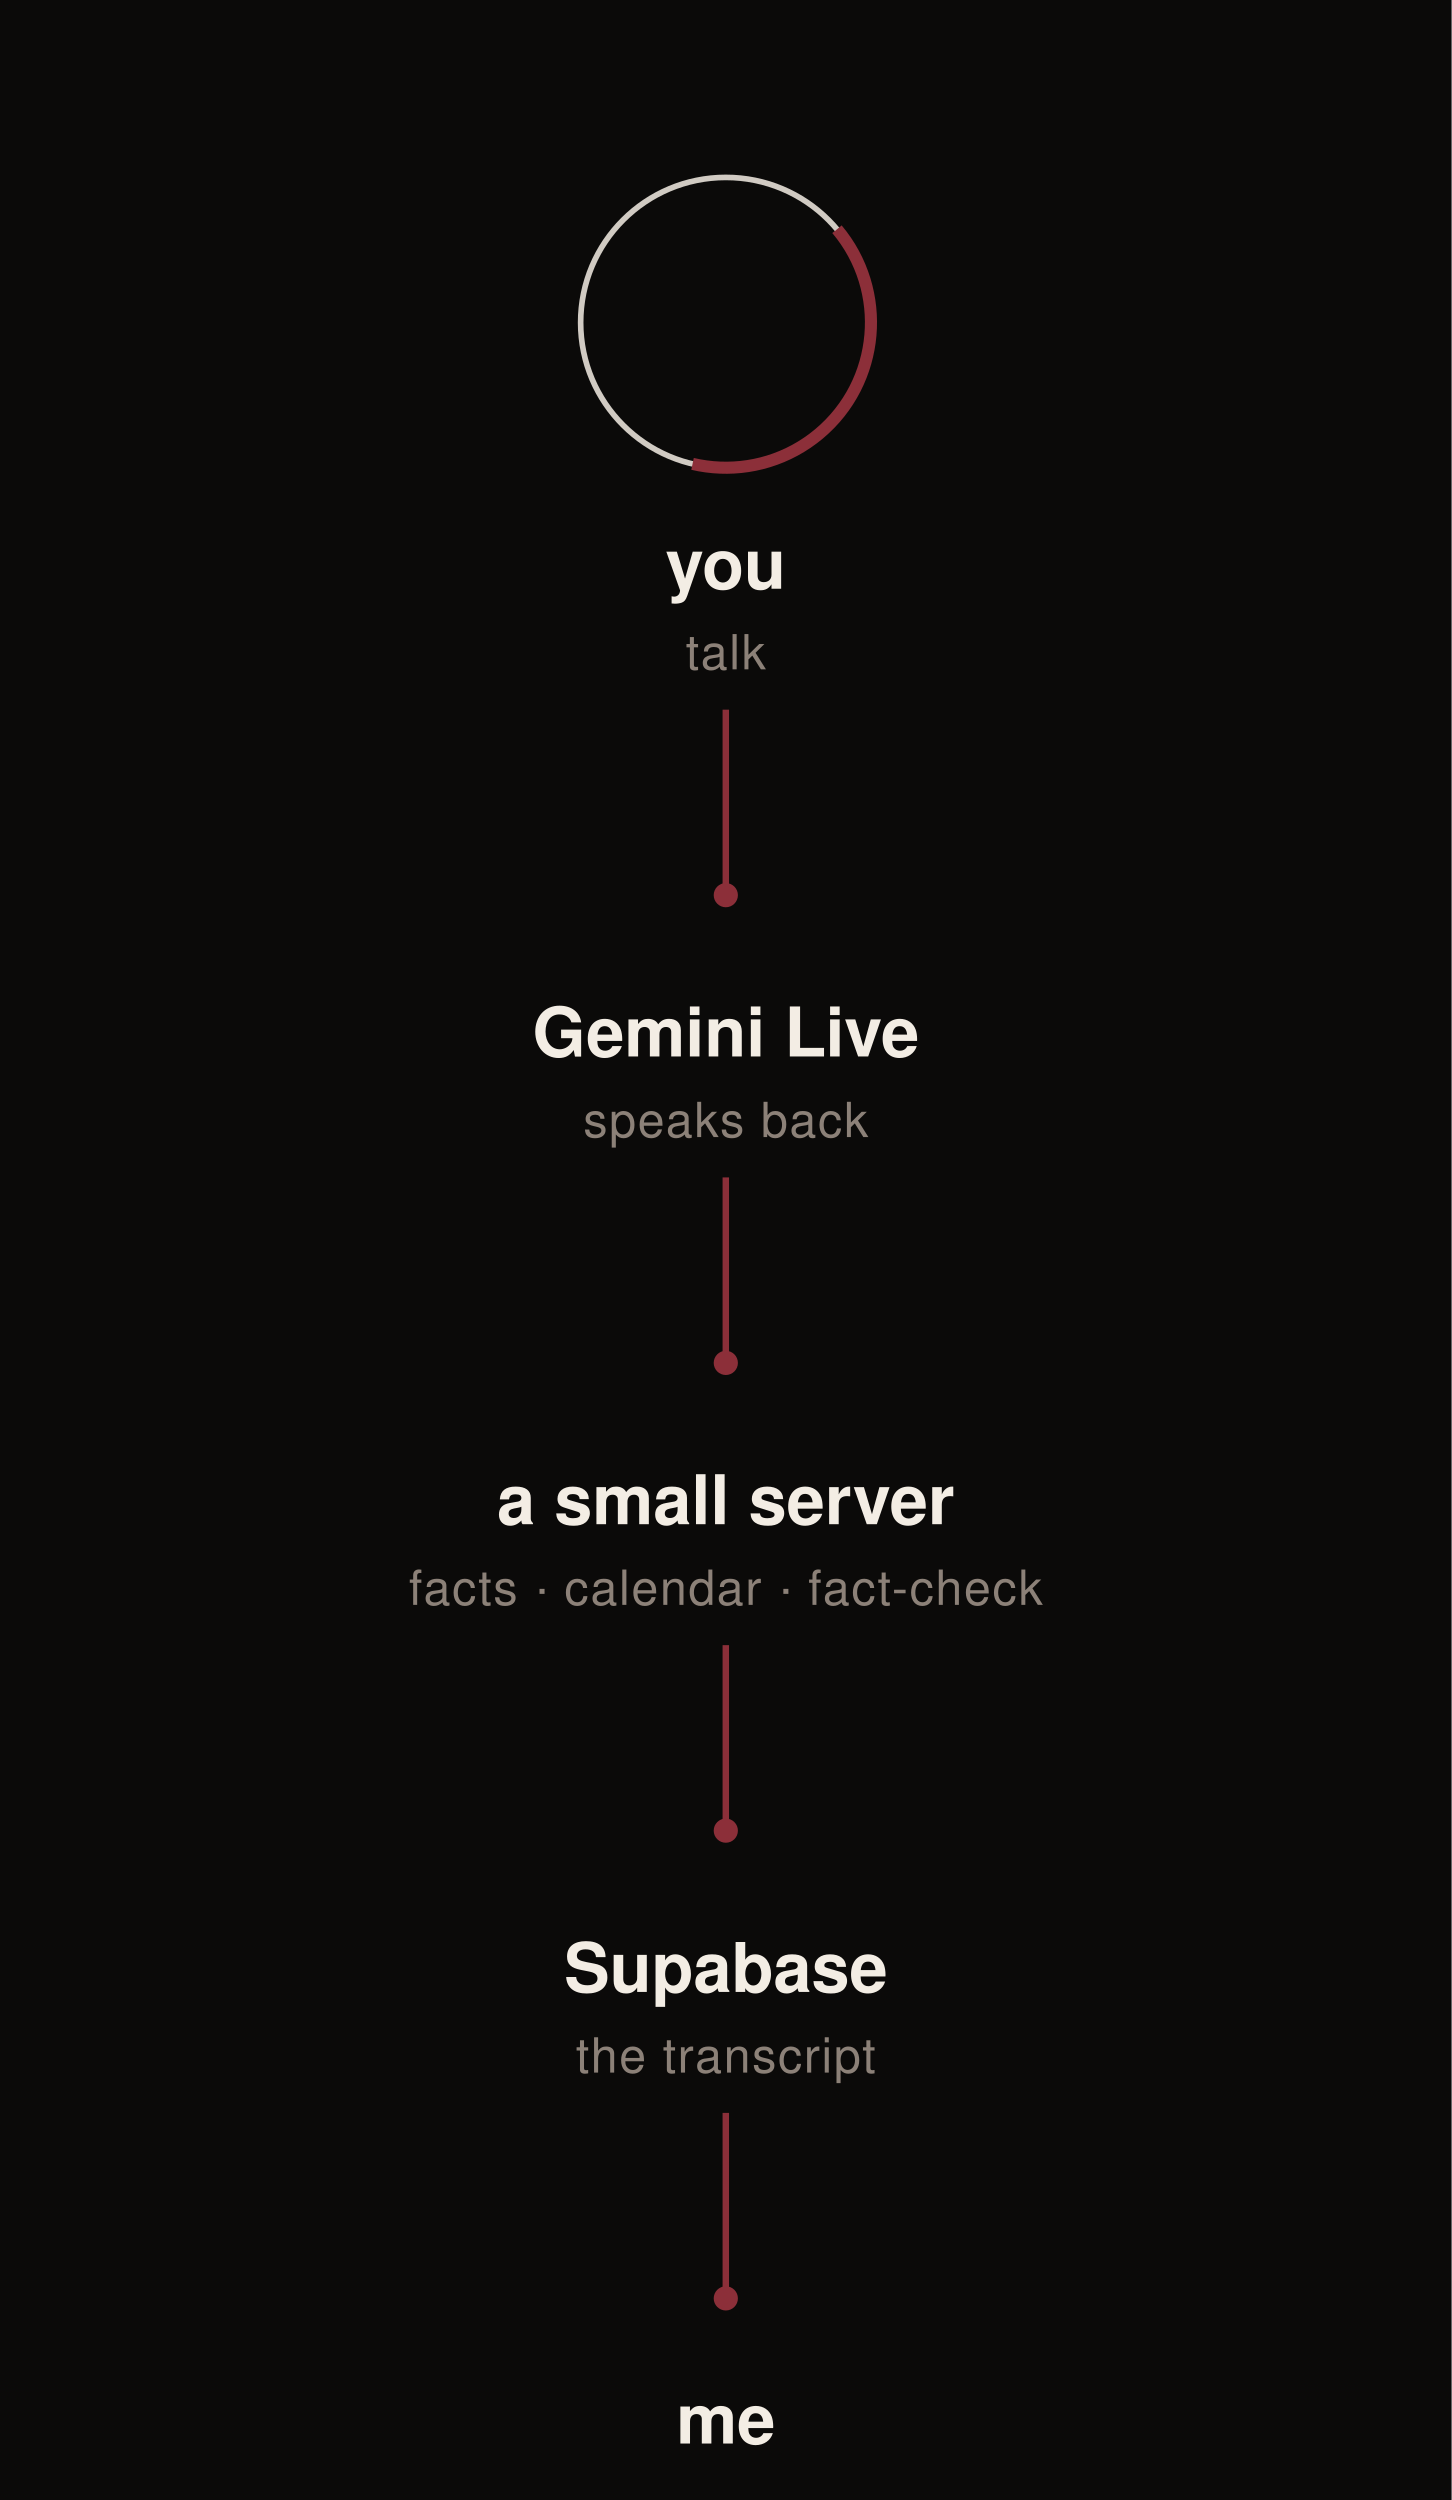
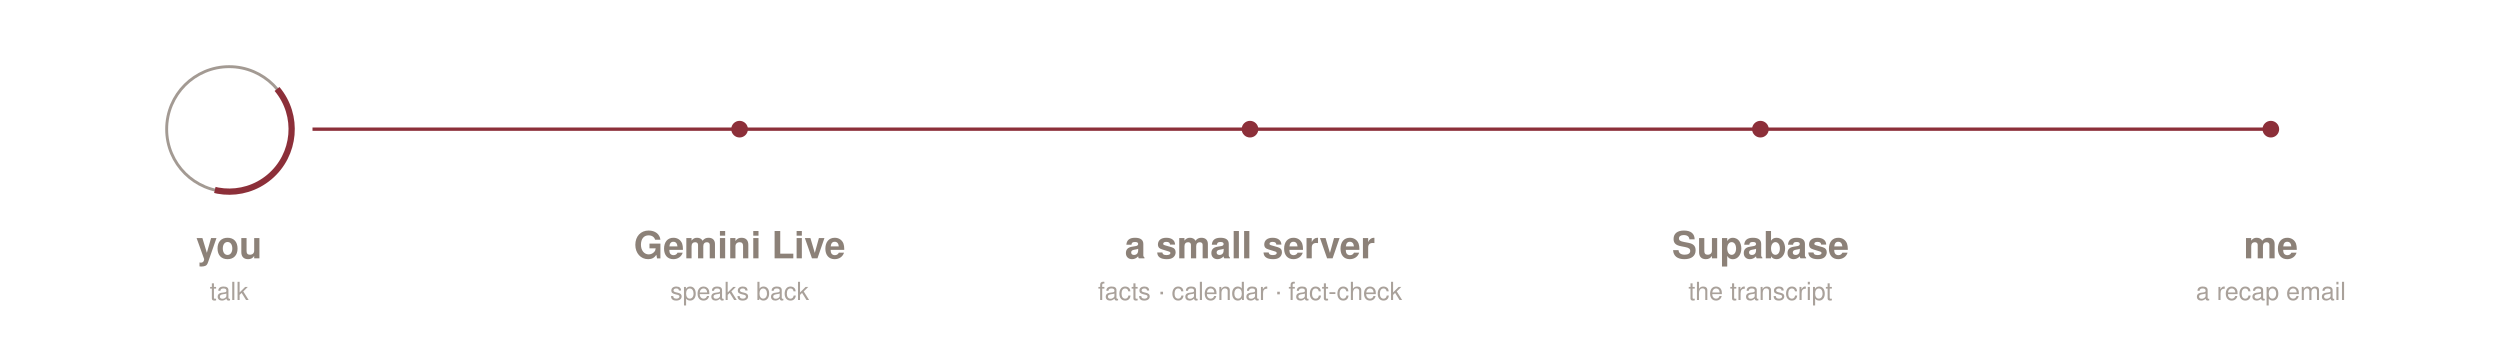
- <svg xmlns="http://www.w3.org/2000/svg" viewBox="0 0 360 620" width="360" height="620" font-family="Instrument Sans, Helvetica, Arial, sans-serif">
+ <svg xmlns="http://www.w3.org/2000/svg" viewBox="0 0 1200 170" width="1200" height="170" font-family="Instrument Sans, Helvetica, Arial, sans-serif">
  <defs>
    <style>
-       .n{fill:#f3ede4;font-size:17px;font-weight:600;text-anchor:middle}
-       .m{fill:#8c8178;font-size:12px;text-anchor:middle;letter-spacing:.4px}
-       .line{stroke:#8c2f39;stroke-width:1.6;fill:none}
+       .n{fill:#8c8178;font-size:18px;font-weight:600;text-anchor:middle}
+       .m{fill:#8c8178;font-size:12px;text-anchor:middle;opacity:.75}
+       .line{stroke:#8c2f39;stroke-width:1.6}
      .dot{fill:#8c2f39}
    </style>
  </defs>
-   <rect width="360" height="620" fill="#0b0a09" />
-   <circle cx="180" cy="80" r="36" fill="none" stroke="#f3ede4" stroke-width="1.4" opacity=".85" />
-   <circle cx="180" cy="80" r="36" fill="none" stroke="#8c2f39" stroke-width="3" stroke-dasharray="90 140" transform="rotate(-40 180 80)" />
-   <text class="n" x="180" y="146">you</text>
-   <text class="m" x="180" y="166">talk</text>
-   <path class="line" d="M180 176 V222" />
-   <circle class="dot" cx="180" cy="222" r="3" />
-   <text class="n" x="180" y="262">Gemini Live</text>
-   <text class="m" x="180" y="282">speaks back</text>
-   <path class="line" d="M180 292 V338" />
-   <circle class="dot" cx="180" cy="338" r="3" />
-   <text class="n" x="180" y="378">a small server</text>
-   <text class="m" x="180" y="398">facts · calendar · fact-check</text>
-   <path class="line" d="M180 408 V454" />
-   <circle class="dot" cx="180" cy="454" r="3" />
-   <text class="n" x="180" y="494">Supabase</text>
-   <text class="m" x="180" y="514">the transcript</text>
-   <path class="line" d="M180 524 V570" />
-   <circle class="dot" cx="180" cy="570" r="3" />
-   <text class="n" x="180" y="606">me</text>
+   <circle cx="110" cy="62" r="30" fill="none" stroke="#8c8178" stroke-width="1.4" opacity=".8" />
+   <circle cx="110" cy="62" r="30" fill="none" stroke="#8c2f39" stroke-width="3" stroke-dasharray="75 120" transform="rotate(-40 110 62)" />
+   <line class="line" x1="150" y1="62" x2="1090" y2="62" />
+   <circle class="dot" cx="355" cy="62" r="4" />
+   <circle class="dot" cx="600" cy="62" r="4" />
+   <circle class="dot" cx="845" cy="62" r="4" />
+   <circle class="dot" cx="1090" cy="62" r="4" />
+   <text class="n" x="110" y="124">you</text>
+   <text class="m" x="110" y="144">talk</text>
+   <text class="n" x="355" y="124">Gemini Live</text>
+   <text class="m" x="355" y="144">speaks back</text>
+   <text class="n" x="600" y="124">a small server</text>
+   <text class="m" x="600" y="144">facts · calendar · fact-check</text>
+   <text class="n" x="845" y="124">Supabase</text>
+   <text class="m" x="845" y="144">the transcript</text>
+   <text class="n" x="1090" y="124">me</text>
+   <text class="m" x="1090" y="144">a recap email</text>
</svg>
